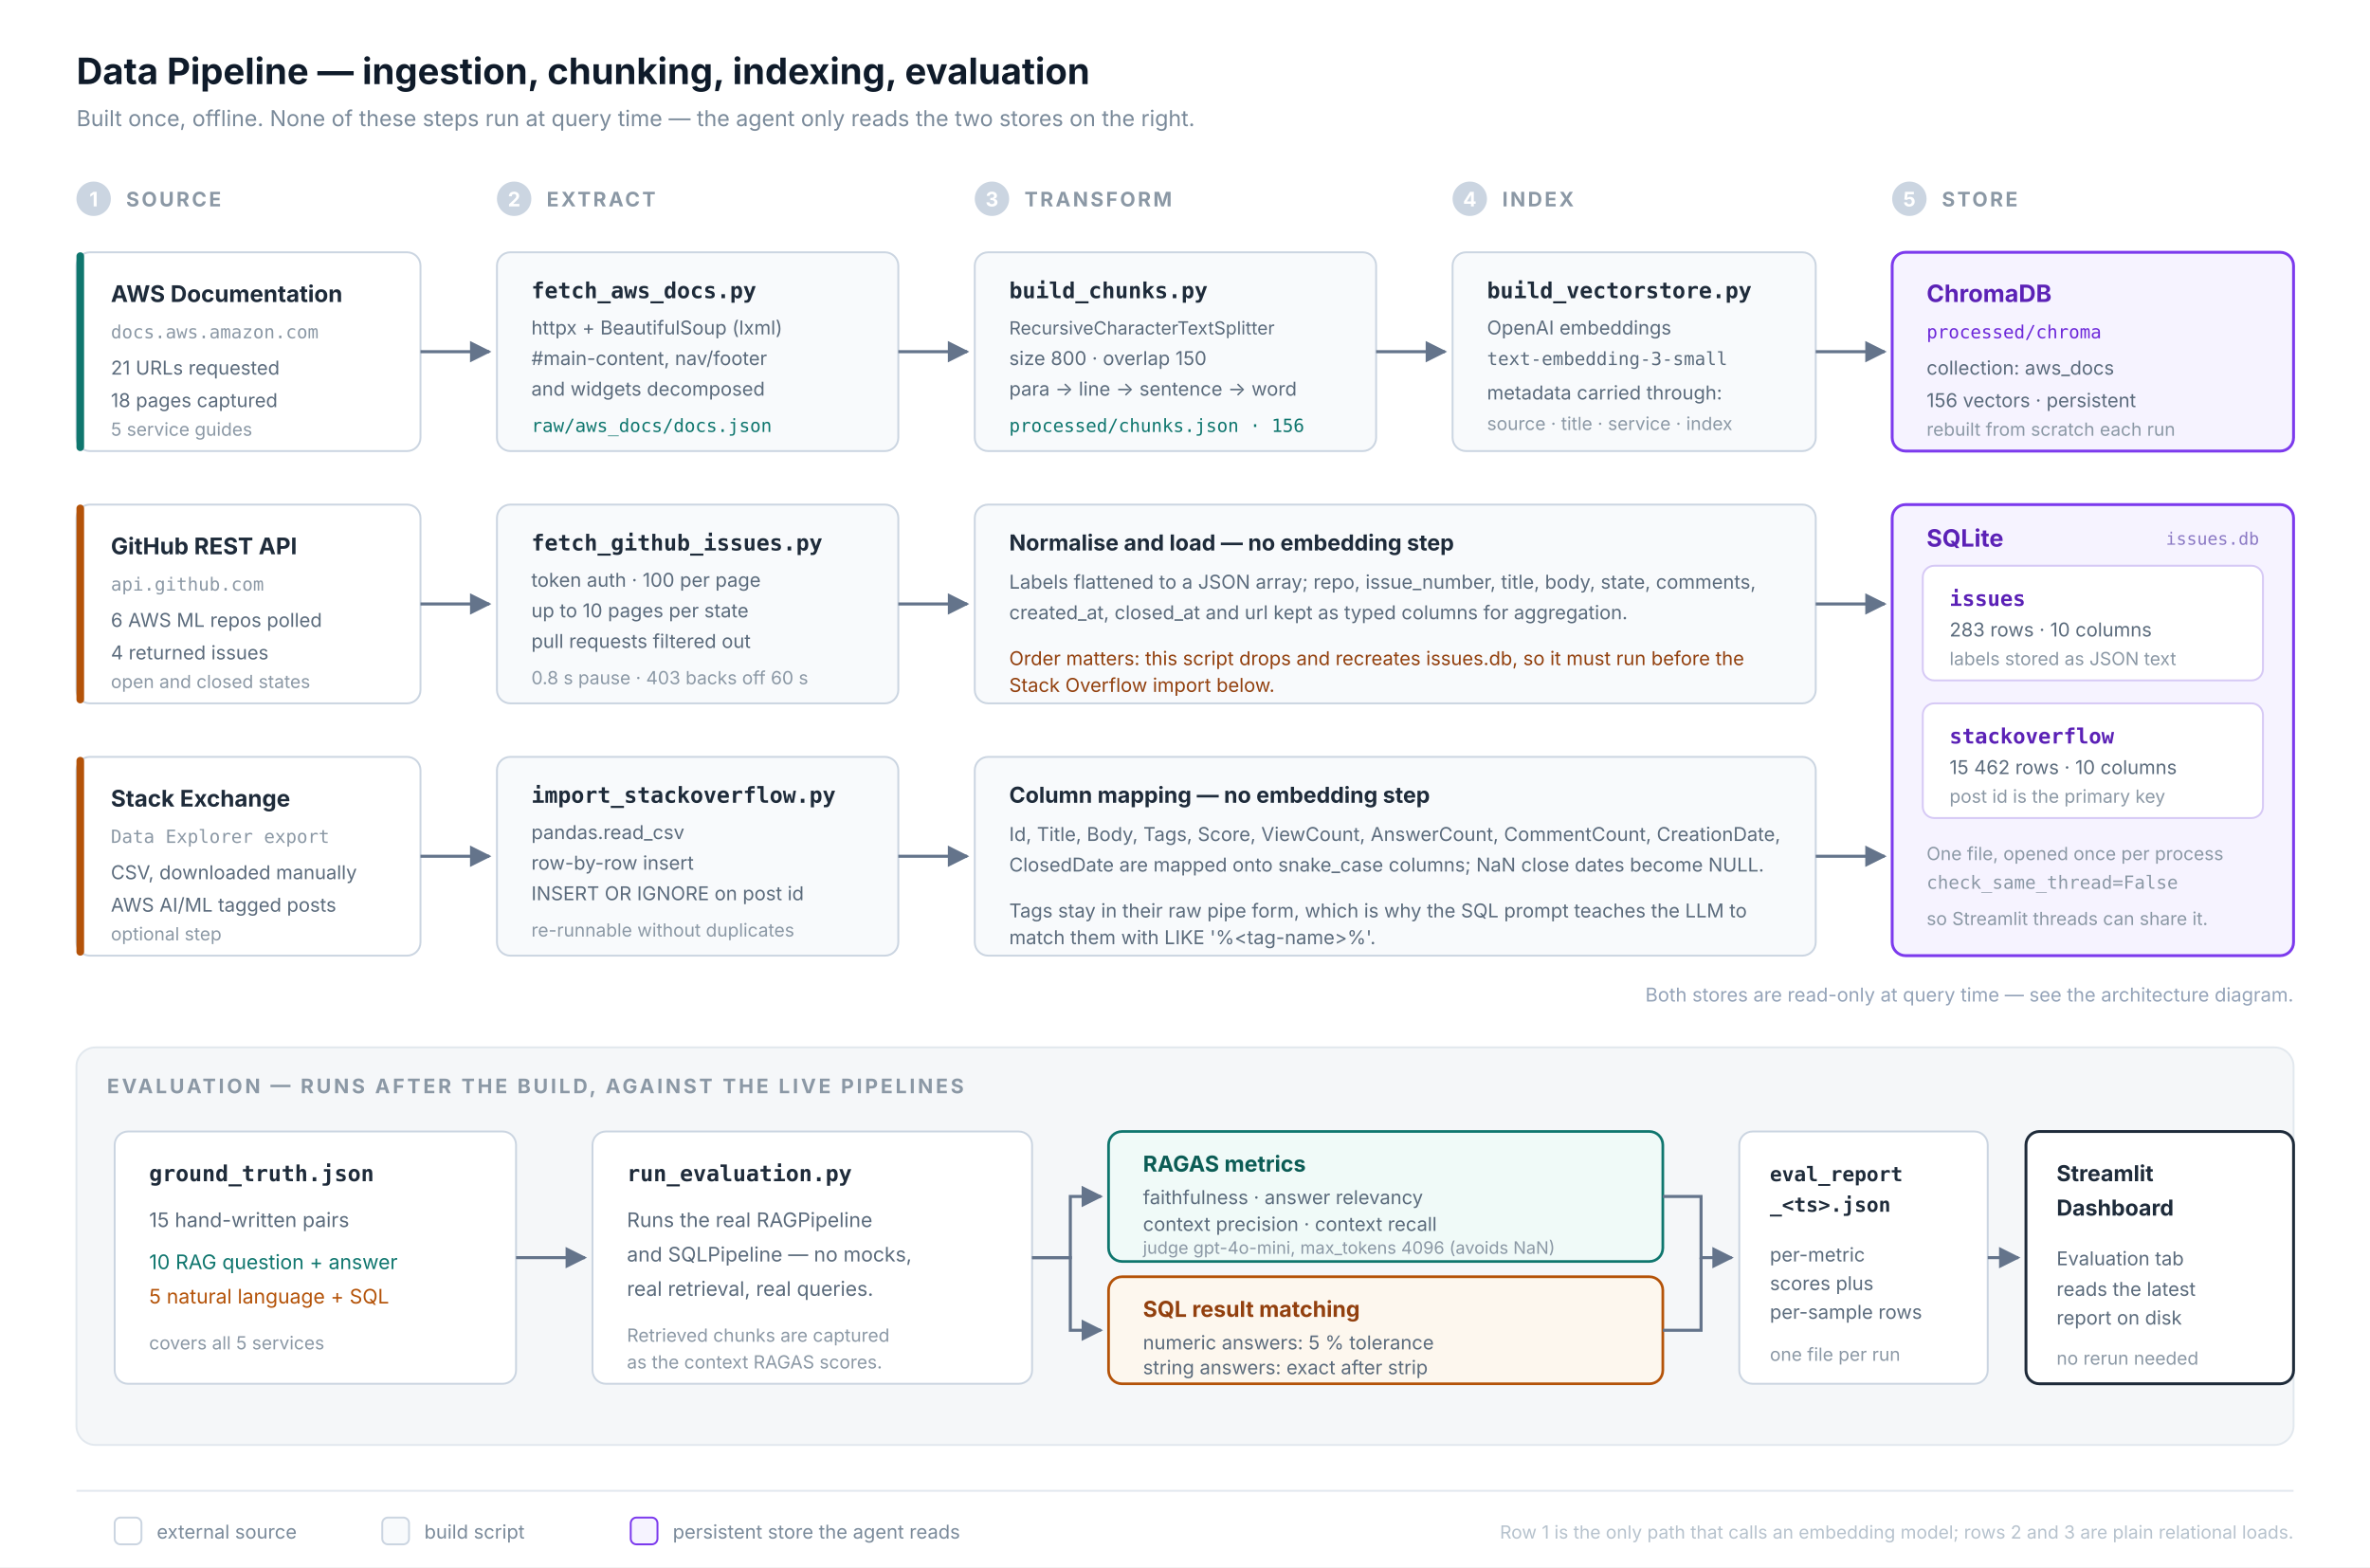
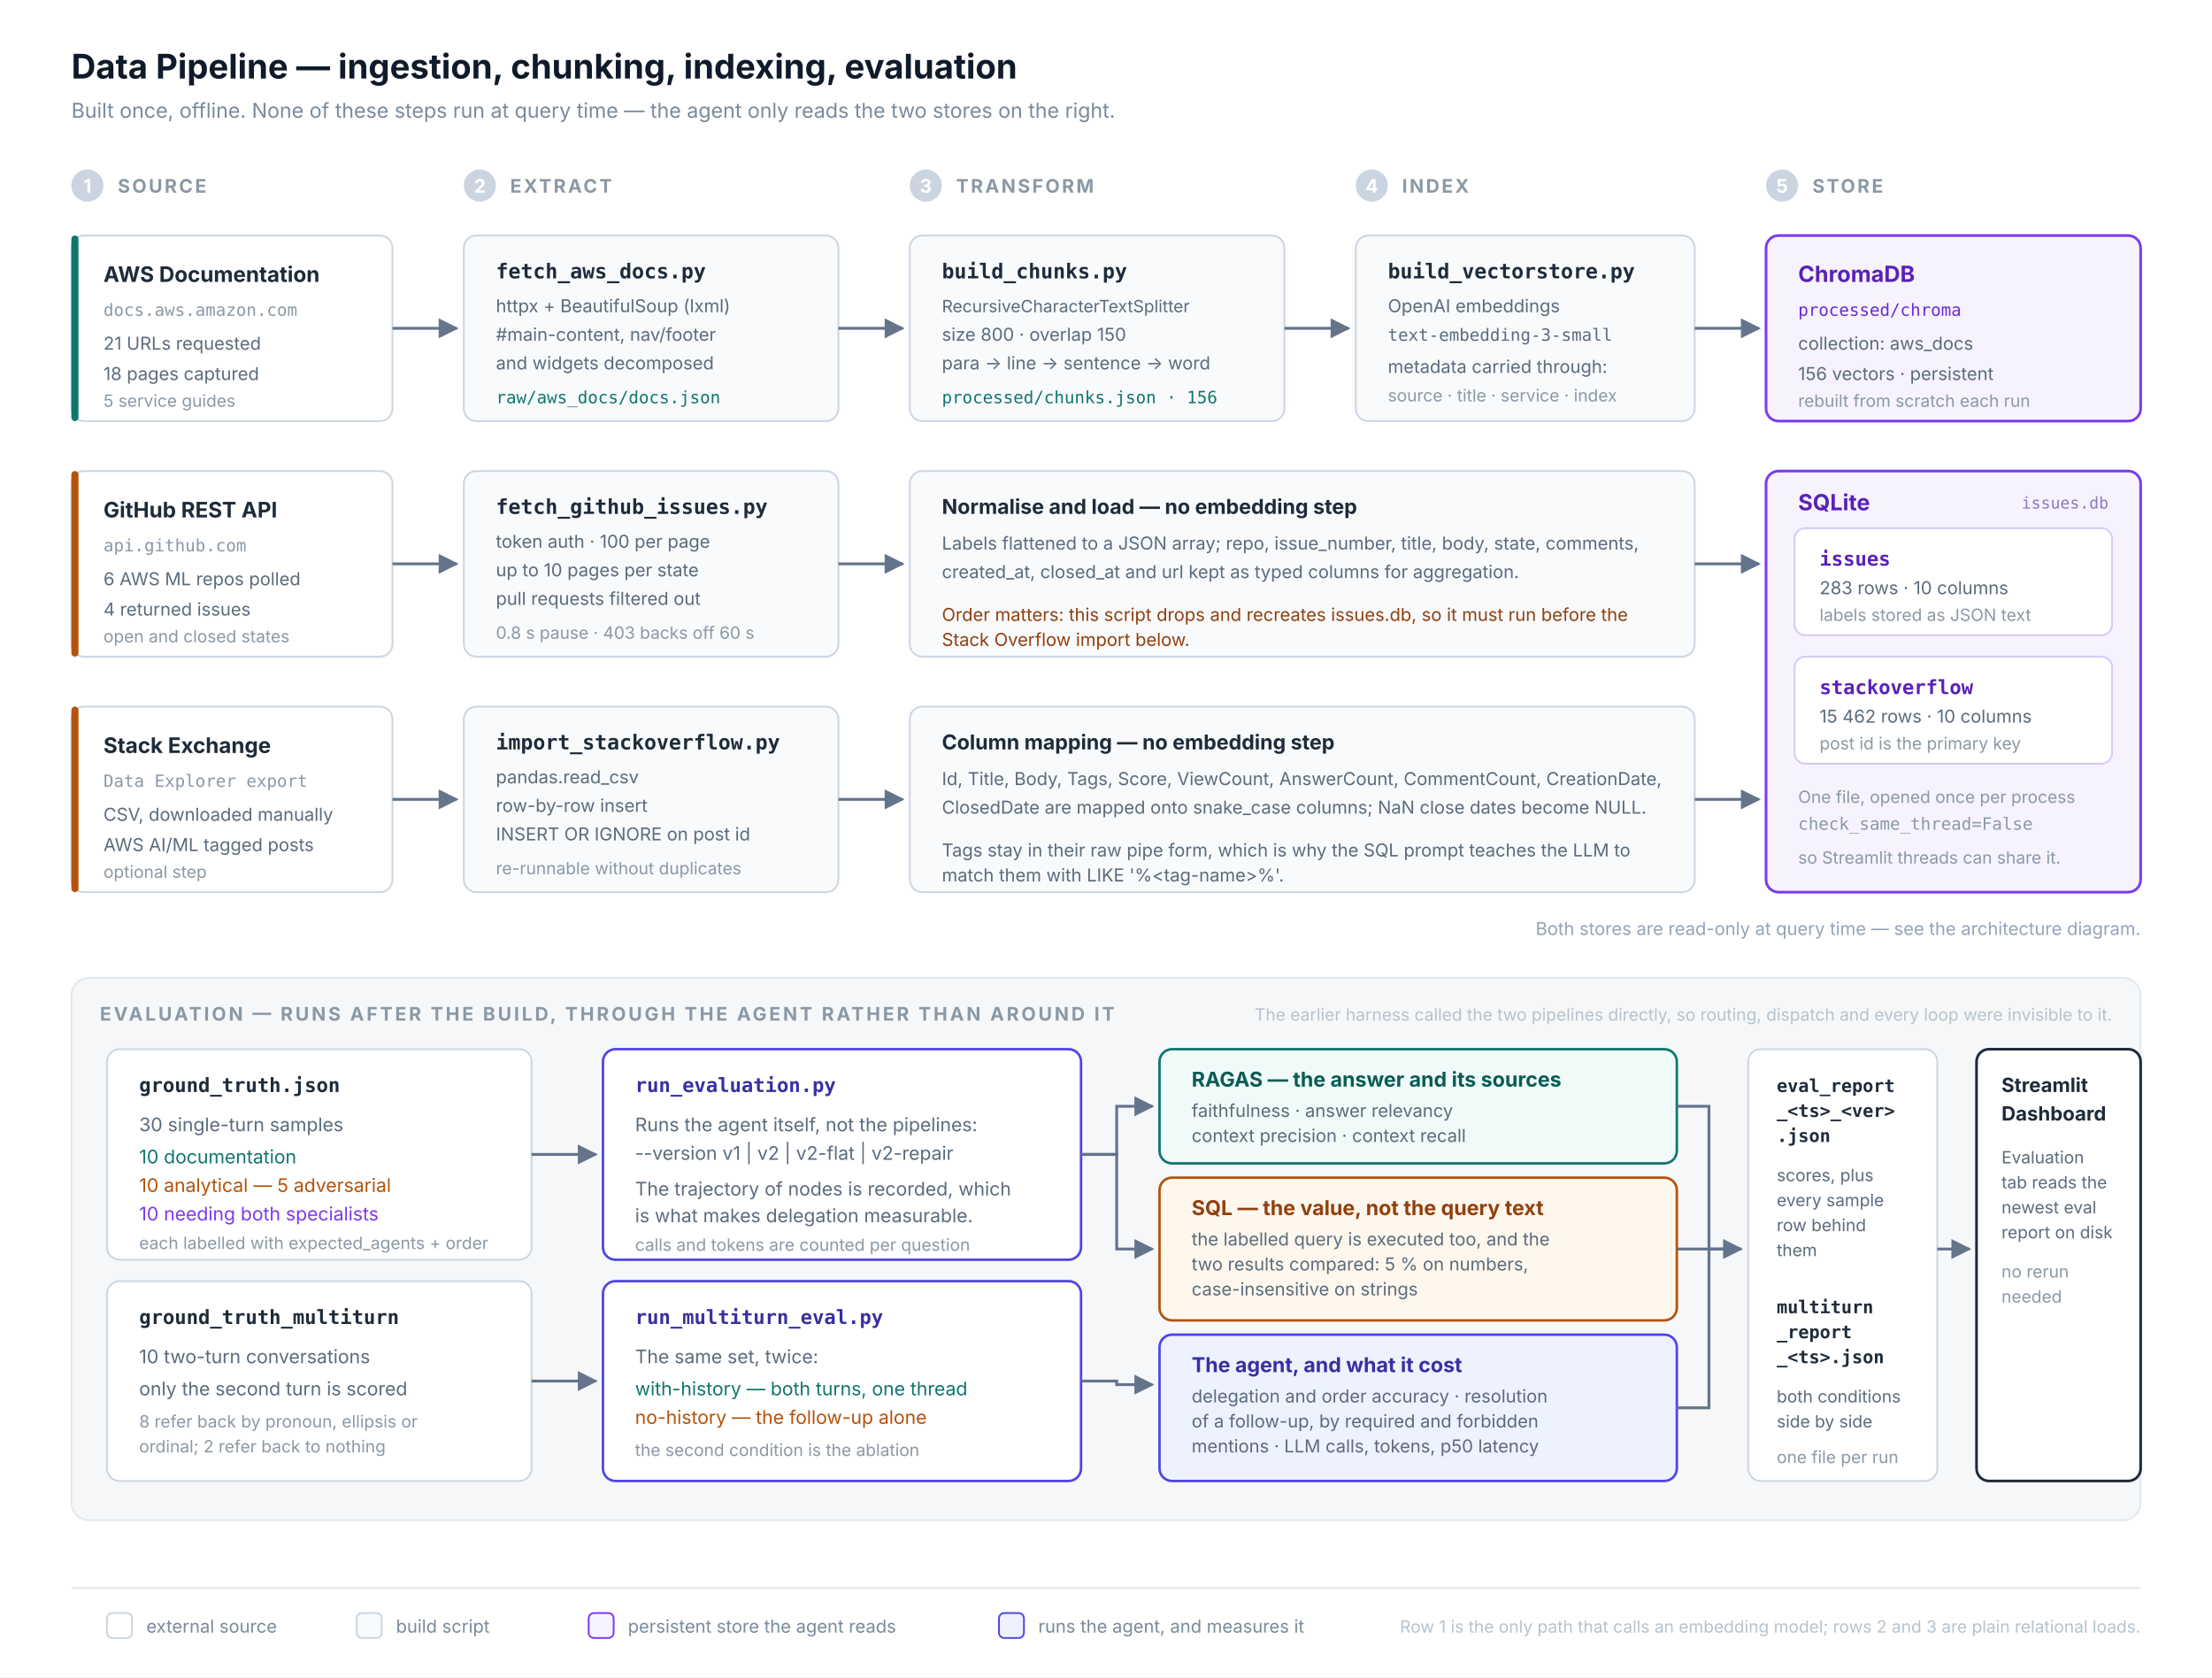
- <svg xmlns="http://www.w3.org/2000/svg" width="1240" height="820" viewBox="0 0 1240 820" font-family="Inter, -apple-system, BlinkMacSystemFont, 'Segoe UI', Helvetica, Arial, sans-serif">
+ <svg xmlns="http://www.w3.org/2000/svg" width="1240" height="940" viewBox="0 0 1240 940" font-family="Inter, -apple-system, BlinkMacSystemFont, 'Segoe UI', Helvetica, Arial, sans-serif">
  <defs>
    <marker id="a" viewBox="0 0 10 10" refX="9" refY="5" markerWidth="7" markerHeight="7" orient="auto-start-reverse">
      <path d="M 0 0 L 10 5 L 0 10 z" fill="#64748B" />
    </marker>
  </defs>
-   <rect width="1240" height="820" fill="#FFFFFF" />
+   <rect width="1240" height="940" fill="#FFFFFF" />
  <text x="40" y="44" font-size="19" font-weight="700" fill="#0F1B2A">Data Pipeline — ingestion, chunking, indexing, evaluation</text>
  <text x="40" y="66" font-size="11.5" fill="#7A8A9A">Built once, offline. None of these steps run at query time — the agent only reads the two stores on the right.</text>
  <circle cx="49" cy="104" r="9" fill="#CBD5E1" />
  <text x="49" y="108" font-size="10.5" font-weight="700" fill="#FFFFFF" text-anchor="middle">1</text>
  <text x="66" y="108" font-size="10.5" font-weight="700" fill="#8B98A5" letter-spacing="1.2">SOURCE</text>
  <circle cx="269" cy="104" r="9" fill="#CBD5E1" />
  <text x="269" y="108" font-size="10.5" font-weight="700" fill="#FFFFFF" text-anchor="middle">2</text>
  <text x="286" y="108" font-size="10.5" font-weight="700" fill="#8B98A5" letter-spacing="1.2">EXTRACT</text>
  <circle cx="519" cy="104" r="9" fill="#CBD5E1" />
  <text x="519" y="108" font-size="10.5" font-weight="700" fill="#FFFFFF" text-anchor="middle">3</text>
  <text x="536" y="108" font-size="10.5" font-weight="700" fill="#8B98A5" letter-spacing="1.2">TRANSFORM</text>
  <circle cx="769" cy="104" r="9" fill="#CBD5E1" />
  <text x="769" y="108" font-size="10.5" font-weight="700" fill="#FFFFFF" text-anchor="middle">4</text>
  <text x="786" y="108" font-size="10.5" font-weight="700" fill="#8B98A5" letter-spacing="1.2">INDEX</text>
  <circle cx="999" cy="104" r="9" fill="#CBD5E1" />
  <text x="999" y="108" font-size="10.5" font-weight="700" fill="#FFFFFF" text-anchor="middle">5</text>
  <text x="1016" y="108" font-size="10.5" font-weight="700" fill="#8B98A5" letter-spacing="1.2">STORE</text>
  <rect x="40" y="132" width="180" height="104" rx="7" fill="#FFFFFF" stroke="#CBD5E1" />
  <rect x="40" y="132" width="4" height="104" rx="2" fill="#0F766E" />
  <text x="58" y="158" font-size="12" font-weight="700" fill="#1E2B3A">AWS Documentation</text>
  <text x="58" y="177" font-size="9.5" fill="#8B98A5" font-family="ui-monospace, SFMono-Regular, Menlo, Consolas, monospace">docs.aws.amazon.com</text>
  <text x="58" y="196" font-size="10" fill="#5B6B7C">21 URLs requested</text>
  <text x="58" y="213" font-size="10" fill="#5B6B7C">18 pages captured</text>
  <text x="58" y="228" font-size="9.5" fill="#8B98A5">5 service guides</text>
  <path d="M 220 184 L 256 184" stroke="#64748B" stroke-width="1.6" marker-end="url(#a)" />
  <rect x="260" y="132" width="210" height="104" rx="7" fill="#F8FAFC" stroke="#CBD5E1" />
  <text x="278" y="156" font-size="11.5" font-weight="700" fill="#1E2B3A" font-family="ui-monospace, SFMono-Regular, Menlo, Consolas, monospace">fetch_aws_docs.py</text>
  <text x="278" y="175" font-size="10" fill="#5B6B7C">httpx + BeautifulSoup (lxml)</text>
  <text x="278" y="191" font-size="10" fill="#5B6B7C">#main-content, nav/footer</text>
  <text x="278" y="207" font-size="10" fill="#5B6B7C">and widgets decomposed</text>
  <text x="278" y="226" font-size="9.5" fill="#0F766E" font-family="ui-monospace, SFMono-Regular, Menlo, Consolas, monospace">raw/aws_docs/docs.json</text>
  <path d="M 470 184 L 506 184" stroke="#64748B" stroke-width="1.6" marker-end="url(#a)" />
  <rect x="510" y="132" width="210" height="104" rx="7" fill="#F8FAFC" stroke="#CBD5E1" />
  <text x="528" y="156" font-size="11.5" font-weight="700" fill="#1E2B3A" font-family="ui-monospace, SFMono-Regular, Menlo, Consolas, monospace">build_chunks.py</text>
  <text x="528" y="175" font-size="9.5" fill="#5B6B7C">RecursiveCharacterTextSplitter</text>
  <text x="528" y="191" font-size="10" fill="#5B6B7C">size 800 · overlap 150</text>
  <text x="528" y="207" font-size="10" fill="#5B6B7C">para → line → sentence → word</text>
  <text x="528" y="226" font-size="9.5" fill="#0F766E" font-family="ui-monospace, SFMono-Regular, Menlo, Consolas, monospace">processed/chunks.json · 156</text>
  <path d="M 720 184 L 756 184" stroke="#64748B" stroke-width="1.6" marker-end="url(#a)" />
  <rect x="760" y="132" width="190" height="104" rx="7" fill="#F8FAFC" stroke="#CBD5E1" />
  <text x="778" y="156" font-size="11.5" font-weight="700" fill="#1E2B3A" font-family="ui-monospace, SFMono-Regular, Menlo, Consolas, monospace">build_vectorstore.py</text>
  <text x="778" y="175" font-size="10" fill="#5B6B7C">OpenAI embeddings</text>
  <text x="778" y="191" font-size="9.5" fill="#5B6B7C" font-family="ui-monospace, SFMono-Regular, Menlo, Consolas, monospace">text-embedding-3-small</text>
  <text x="778" y="209" font-size="10" fill="#5B6B7C">metadata carried through:</text>
  <text x="778" y="225" font-size="9.5" fill="#8B98A5">source · title · service · index</text>
  <path d="M 950 184 L 986 184" stroke="#64748B" stroke-width="1.6" marker-end="url(#a)" />
  <rect x="990" y="132" width="210" height="104" rx="7" fill="#F6F3FF" stroke="#7C3AED" stroke-width="1.5" />
  <text x="1008" y="158" font-size="12.5" font-weight="700" fill="#5B21B6">ChromaDB</text>
  <text x="1008" y="177" font-size="9.5" fill="#6D28D9" font-family="ui-monospace, SFMono-Regular, Menlo, Consolas, monospace">processed/chroma</text>
  <text x="1008" y="196" font-size="10" fill="#5B6B7C">collection: aws_docs</text>
  <text x="1008" y="213" font-size="10" fill="#5B6B7C">156 vectors · persistent</text>
  <text x="1008" y="228" font-size="9.5" fill="#8B98A5">rebuilt from scratch each run</text>
  <rect x="40" y="264" width="180" height="104" rx="7" fill="#FFFFFF" stroke="#CBD5E1" />
  <rect x="40" y="264" width="4" height="104" rx="2" fill="#B45309" />
  <text x="58" y="290" font-size="12" font-weight="700" fill="#1E2B3A">GitHub REST API</text>
  <text x="58" y="309" font-size="9.5" fill="#8B98A5" font-family="ui-monospace, SFMono-Regular, Menlo, Consolas, monospace">api.github.com</text>
  <text x="58" y="328" font-size="10" fill="#5B6B7C">6 AWS ML repos polled</text>
  <text x="58" y="345" font-size="10" fill="#5B6B7C">4 returned issues</text>
  <text x="58" y="360" font-size="9.5" fill="#8B98A5">open and closed states</text>
  <path d="M 220 316 L 256 316" stroke="#64748B" stroke-width="1.6" marker-end="url(#a)" />
  <rect x="260" y="264" width="210" height="104" rx="7" fill="#F8FAFC" stroke="#CBD5E1" />
  <text x="278" y="288" font-size="11.5" font-weight="700" fill="#1E2B3A" font-family="ui-monospace, SFMono-Regular, Menlo, Consolas, monospace">fetch_github_issues.py</text>
  <text x="278" y="307" font-size="10" fill="#5B6B7C">token auth · 100 per page</text>
  <text x="278" y="323" font-size="10" fill="#5B6B7C">up to 10 pages per state</text>
  <text x="278" y="339" font-size="10" fill="#5B6B7C">pull requests filtered out</text>
  <text x="278" y="358" font-size="9.5" fill="#8B98A5">0.8 s pause · 403 backs off 60 s</text>
  <path d="M 470 316 L 506 316" stroke="#64748B" stroke-width="1.6" marker-end="url(#a)" />
  <rect x="510" y="264" width="440" height="104" rx="7" fill="#F8FAFC" stroke="#CBD5E1" />
  <text x="528" y="288" font-size="11.5" font-weight="700" fill="#1E2B3A">Normalise and load — no embedding step</text>
  <text x="528" y="308" font-size="10" fill="#5B6B7C">Labels flattened to a JSON array; repo, issue_number, title, body, state, comments,</text>
  <text x="528" y="324" font-size="10" fill="#5B6B7C">created_at, closed_at and url kept as typed columns for aggregation.</text>
  <text x="528" y="348" font-size="10" fill="#92400E">Order matters: this script drops and recreates issues.db, so it must run before the</text>
  <text x="528" y="362" font-size="10" fill="#92400E">Stack Overflow import below.</text>
  <path d="M 950 316 L 986 316" stroke="#64748B" stroke-width="1.6" marker-end="url(#a)" />
  <rect x="40" y="396" width="180" height="104" rx="7" fill="#FFFFFF" stroke="#CBD5E1" />
  <rect x="40" y="396" width="4" height="104" rx="2" fill="#B45309" />
  <text x="58" y="422" font-size="12" font-weight="700" fill="#1E2B3A">Stack Exchange</text>
  <text x="58" y="441" font-size="9.5" fill="#8B98A5" font-family="ui-monospace, SFMono-Regular, Menlo, Consolas, monospace">Data Explorer export</text>
  <text x="58" y="460" font-size="10" fill="#5B6B7C">CSV, downloaded manually</text>
  <text x="58" y="477" font-size="10" fill="#5B6B7C">AWS AI/ML tagged posts</text>
  <text x="58" y="492" font-size="9.5" fill="#8B98A5">optional step</text>
  <path d="M 220 448 L 256 448" stroke="#64748B" stroke-width="1.6" marker-end="url(#a)" />
  <rect x="260" y="396" width="210" height="104" rx="7" fill="#F8FAFC" stroke="#CBD5E1" />
  <text x="278" y="420" font-size="11.5" font-weight="700" fill="#1E2B3A" font-family="ui-monospace, SFMono-Regular, Menlo, Consolas, monospace">import_stackoverflow.py</text>
  <text x="278" y="439" font-size="10" fill="#5B6B7C">pandas.read_csv</text>
  <text x="278" y="455" font-size="10" fill="#5B6B7C">row-by-row insert</text>
  <text x="278" y="471" font-size="10" fill="#5B6B7C">INSERT OR IGNORE on post id</text>
  <text x="278" y="490" font-size="9.5" fill="#8B98A5">re-runnable without duplicates</text>
  <path d="M 470 448 L 506 448" stroke="#64748B" stroke-width="1.6" marker-end="url(#a)" />
  <rect x="510" y="396" width="440" height="104" rx="7" fill="#F8FAFC" stroke="#CBD5E1" />
  <text x="528" y="420" font-size="11.5" font-weight="700" fill="#1E2B3A">Column mapping — no embedding step</text>
  <text x="528" y="440" font-size="10" fill="#5B6B7C">Id, Title, Body, Tags, Score, ViewCount, AnswerCount, CommentCount, CreationDate,</text>
  <text x="528" y="456" font-size="10" fill="#5B6B7C">ClosedDate are mapped onto snake_case columns; NaN close dates become NULL.</text>
  <text x="528" y="480" font-size="10" fill="#5B6B7C">Tags stay in their raw pipe form, which is why the SQL prompt teaches the LLM to</text>
  <text x="528" y="494" font-size="10" fill="#5B6B7C">match them with LIKE '%&lt;tag-name&gt;%'.</text>
  <path d="M 950 448 L 986 448" stroke="#64748B" stroke-width="1.6" marker-end="url(#a)" />
  <rect x="990" y="264" width="210" height="236" rx="7" fill="#F6F3FF" stroke="#7C3AED" stroke-width="1.5" />
  <text x="1008" y="286" font-size="12.5" font-weight="700" fill="#5B21B6">SQLite</text>
  <text x="1182" y="285" font-size="9" fill="#8B79C4" text-anchor="end" font-family="ui-monospace, SFMono-Regular, Menlo, Consolas, monospace">issues.db</text>
  <rect x="1006" y="296" width="178" height="60" rx="6" fill="#FFFFFF" stroke="#D6C9F5" />
  <text x="1020" y="317" font-size="11" font-weight="700" fill="#5B21B6" font-family="ui-monospace, SFMono-Regular, Menlo, Consolas, monospace">issues</text>
  <text x="1020" y="333" font-size="10" fill="#5B6B7C">283 rows · 10 columns</text>
  <text x="1020" y="348" font-size="9.5" fill="#8B98A5">labels stored as JSON text</text>
  <rect x="1006" y="368" width="178" height="60" rx="6" fill="#FFFFFF" stroke="#D6C9F5" />
  <text x="1020" y="389" font-size="11" font-weight="700" fill="#5B21B6" font-family="ui-monospace, SFMono-Regular, Menlo, Consolas, monospace">stackoverflow</text>
  <text x="1020" y="405" font-size="10" fill="#5B6B7C">15 462 rows · 10 columns</text>
  <text x="1020" y="420" font-size="9.5" fill="#8B98A5">post id is the primary key</text>
  <text x="1008" y="450" font-size="9.5" fill="#8B98A5">One file, opened once per process</text>
  <text x="1008" y="465" font-size="9.5" fill="#8B98A5" font-family="ui-monospace, SFMono-Regular, Menlo, Consolas, monospace">check_same_thread=False</text>
  <text x="1008" y="484" font-size="9.5" fill="#8B98A5">so Streamlit threads can share it.</text>
  <text x="1200" y="524" font-size="10" fill="#94A3B8" text-anchor="end">Both stores are read-only at query time — see the architecture diagram.</text>
-   <rect x="40" y="548" width="1160" height="208" rx="10" fill="#F5F7F9" stroke="#E2E8EE" />
-   <text x="56" y="572" font-size="10.5" font-weight="700" fill="#8B98A5" letter-spacing="1.4">EVALUATION — RUNS AFTER THE BUILD, AGAINST THE LIVE PIPELINES</text>
-   <rect x="60" y="592" width="210" height="132" rx="7" fill="#FFFFFF" stroke="#CBD5E1" />
-   <text x="78" y="618" font-size="11.5" font-weight="700" fill="#1E2B3A" font-family="ui-monospace, SFMono-Regular, Menlo, Consolas, monospace">ground_truth.json</text>
-   <text x="78" y="642" font-size="10.5" fill="#5B6B7C">15 hand-written pairs</text>
-   <text x="78" y="664" font-size="10.5" fill="#0F766E">10 RAG question + answer</text>
-   <text x="78" y="682" font-size="10.5" fill="#B45309">5 natural language + SQL</text>
-   <text x="78" y="706" font-size="9.5" fill="#8B98A5">covers all 5 services</text>
-   <path d="M 270 658 L 306 658" stroke="#64748B" stroke-width="1.6" marker-end="url(#a)" />
-   <rect x="310" y="592" width="230" height="132" rx="7" fill="#FFFFFF" stroke="#CBD5E1" />
-   <text x="328" y="618" font-size="11.5" font-weight="700" fill="#1E2B3A" font-family="ui-monospace, SFMono-Regular, Menlo, Consolas, monospace">run_evaluation.py</text>
-   <text x="328" y="642" font-size="10.5" fill="#5B6B7C">Runs the real RAGPipeline</text>
-   <text x="328" y="660" font-size="10.5" fill="#5B6B7C">and SQLPipeline — no mocks,</text>
-   <text x="328" y="678" font-size="10.5" fill="#5B6B7C">real retrieval, real queries.</text>
-   <text x="328" y="702" font-size="9.5" fill="#8B98A5">Retrieved chunks are captured</text>
-   <text x="328" y="716" font-size="9.5" fill="#8B98A5">as the context RAGAS scores.</text>
-   <path d="M 540 658 L 560 658 L 560 626 L 576 626" stroke="#64748B" stroke-width="1.6" fill="none" marker-end="url(#a)" />
-   <path d="M 540 658 L 560 658 L 560 696 L 576 696" stroke="#64748B" stroke-width="1.6" fill="none" marker-end="url(#a)" />
-   <rect x="580" y="592" width="290" height="68" rx="7" fill="#F0FAF8" stroke="#0F766E" stroke-width="1.4" />
-   <text x="598" y="613" font-size="11.5" font-weight="700" fill="#0B5C55">RAGAS metrics</text>
-   <text x="598" y="630" font-size="10" fill="#5B6B7C">faithfulness · answer relevancy</text>
-   <text x="598" y="644" font-size="10" fill="#5B6B7C">context precision · context recall</text>
-   <text x="598" y="656" font-size="9" fill="#8B98A5">judge gpt-4o-mini, max_tokens 4096 (avoids NaN)</text>
-   <rect x="580" y="668" width="290" height="56" rx="7" fill="#FDF7EE" stroke="#B45309" stroke-width="1.4" />
-   <text x="598" y="689" font-size="11.5" font-weight="700" fill="#92400E">SQL result matching</text>
-   <text x="598" y="706" font-size="10" fill="#5B6B7C">numeric answers: 5 % tolerance</text>
-   <text x="598" y="719" font-size="10" fill="#5B6B7C">string answers: exact after strip</text>
-   <path d="M 870 626 L 890 626 L 890 658 L 906 658" stroke="#64748B" stroke-width="1.6" fill="none" marker-end="url(#a)" />
-   <path d="M 870 696 L 890 696 L 890 658" stroke="#64748B" stroke-width="1.6" fill="none" />
-   <rect x="910" y="592" width="130" height="132" rx="7" fill="#FFFFFF" stroke="#CBD5E1" />
-   <text x="926" y="618" font-size="10.5" font-weight="700" fill="#1E2B3A" font-family="ui-monospace, SFMono-Regular, Menlo, Consolas, monospace">eval_report</text>
-   <text x="926" y="634" font-size="10.5" font-weight="700" fill="#1E2B3A" font-family="ui-monospace, SFMono-Regular, Menlo, Consolas, monospace">_&lt;ts&gt;.json</text>
-   <text x="926" y="660" font-size="10" fill="#5B6B7C">per-metric</text>
-   <text x="926" y="675" font-size="10" fill="#5B6B7C">scores plus</text>
-   <text x="926" y="690" font-size="10" fill="#5B6B7C">per-sample rows</text>
-   <text x="926" y="712" font-size="9.5" fill="#8B98A5">one file per run</text>
-   <path d="M 1040 658 L 1056 658" stroke="#64748B" stroke-width="1.6" marker-end="url(#a)" />
-   <rect x="1060" y="592" width="140" height="132" rx="7" fill="#FFFFFF" stroke="#1E2B3A" stroke-width="1.5" />
-   <text x="1076" y="618" font-size="11.5" font-weight="700" fill="#1E2B3A">Streamlit</text>
-   <text x="1076" y="636" font-size="11.5" font-weight="700" fill="#1E2B3A">Dashboard</text>
-   <text x="1076" y="662" font-size="10" fill="#5B6B7C">Evaluation tab</text>
-   <text x="1076" y="678" font-size="10" fill="#5B6B7C">reads the latest</text>
-   <text x="1076" y="693" font-size="10" fill="#5B6B7C">report on disk</text>
-   <text x="1076" y="714" font-size="9.5" fill="#8B98A5">no rerun needed</text>
-   <path d="M 40 780 L 1200 780" stroke="#E2E8EE" />
-   <rect x="60" y="794" width="14" height="14" rx="3" fill="#FFFFFF" stroke="#CBD5E1" />
-   <text x="82" y="805" font-size="10" fill="#7A8A9A">external source</text>
-   <rect x="200" y="794" width="14" height="14" rx="3" fill="#F8FAFC" stroke="#CBD5E1" />
-   <text x="222" y="805" font-size="10" fill="#7A8A9A">build script</text>
-   <rect x="330" y="794" width="14" height="14" rx="3" fill="#F6F3FF" stroke="#7C3AED" />
-   <text x="352" y="805" font-size="10" fill="#7A8A9A">persistent store the agent reads</text>
-   <text x="1200" y="805" font-size="9.5" fill="#B6C2CD" text-anchor="end">Row 1 is the only path that calls an embedding model; rows 2 and 3 are plain relational loads.</text>
+   <rect x="40" y="548" width="1160" height="304" rx="10" fill="#F5F7F9" stroke="#E2E8EE" />
+   <text x="56" y="572" font-size="10.5" font-weight="700" fill="#8B98A5" letter-spacing="1.4">EVALUATION — RUNS AFTER THE BUILD, THROUGH THE AGENT RATHER THAN AROUND IT</text>
+   <text x="1184" y="572" font-size="9.5" fill="#B6C2CD" text-anchor="end">The earlier harness called the two pipelines directly, so routing, dispatch and every loop were invisible to it.</text>
+   <rect x="60" y="588" width="238" height="118" rx="7" fill="#FFFFFF" stroke="#CBD5E1" />
+   <text x="78" y="612" font-size="11" font-weight="700" fill="#1E2B3A" font-family="ui-monospace, SFMono-Regular, Menlo, Consolas, monospace">ground_truth.json</text>
+   <text x="78" y="634" font-size="10.5" fill="#5B6B7C">30 single-turn samples</text>
+   <text x="78" y="652" font-size="10.5" fill="#0F766E">10 documentation</text>
+   <text x="78" y="668" font-size="10.5" fill="#B45309">10 analytical — 5 adversarial</text>
+   <text x="78" y="684" font-size="10.5" fill="#7C3AED">10 needing both specialists</text>
+   <text x="78" y="700" font-size="9.5" fill="#8B98A5">each labelled with expected_agents + order</text>
+   <rect x="60" y="718" width="238" height="112" rx="7" fill="#FFFFFF" stroke="#CBD5E1" />
+   <text x="78" y="742" font-size="11" font-weight="700" fill="#1E2B3A" font-family="ui-monospace, SFMono-Regular, Menlo, Consolas, monospace">ground_truth_multiturn</text>
+   <text x="78" y="764" font-size="10.5" fill="#5B6B7C">10 two-turn conversations</text>
+   <text x="78" y="782" font-size="10.5" fill="#5B6B7C">only the second turn is scored</text>
+   <text x="78" y="800" font-size="9.5" fill="#8B98A5">8 refer back by pronoun, ellipsis or</text>
+   <text x="78" y="814" font-size="9.5" fill="#8B98A5">ordinal; 2 refer back to nothing</text>
+   <path d="M 298 647 L 334 647" stroke="#64748B" stroke-width="1.6" marker-end="url(#a)" />
+   <path d="M 298 774 L 334 774" stroke="#64748B" stroke-width="1.6" marker-end="url(#a)" />
+   <rect x="338" y="588" width="268" height="118" rx="7" fill="#FFFFFF" stroke="#4F46E5" stroke-width="1.4" />
+   <text x="356" y="612" font-size="11" font-weight="700" fill="#3730A3" font-family="ui-monospace, SFMono-Regular, Menlo, Consolas, monospace">run_evaluation.py</text>
+   <text x="356" y="634" font-size="10.5" fill="#5B6B7C">Runs the agent itself, not the pipelines:</text>
+   <text x="356" y="650" font-size="10.5" fill="#5B6B7C">--version v1 | v2 | v2-flat | v2-repair</text>
+   <text x="356" y="670" font-size="10.5" fill="#5B6B7C">The trajectory of nodes is recorded, which</text>
+   <text x="356" y="685" font-size="10.5" fill="#5B6B7C">is what makes delegation measurable.</text>
+   <text x="356" y="701" font-size="9.5" fill="#8B98A5">calls and tokens are counted per question</text>
+   <rect x="338" y="718" width="268" height="112" rx="7" fill="#FFFFFF" stroke="#4F46E5" stroke-width="1.4" />
+   <text x="356" y="742" font-size="11" font-weight="700" fill="#3730A3" font-family="ui-monospace, SFMono-Regular, Menlo, Consolas, monospace">run_multiturn_eval.py</text>
+   <text x="356" y="764" font-size="10.5" fill="#5B6B7C">The same set, twice:</text>
+   <text x="356" y="782" font-size="10.5" fill="#0F766E">with-history — both turns, one thread</text>
+   <text x="356" y="798" font-size="10.5" fill="#B45309">no-history — the follow-up alone</text>
+   <text x="356" y="816" font-size="9.5" fill="#8B98A5">the second condition is the ablation</text>
+   <path d="M 606 647 L 626 647 L 626 620 L 646 620" stroke="#64748B" stroke-width="1.6" fill="none" marker-end="url(#a)" />
+   <path d="M 606 647 L 626 647 L 626 700 L 646 700" stroke="#64748B" stroke-width="1.6" fill="none" marker-end="url(#a)" />
+   <path d="M 606 774 L 626 774 L 626 776 L 646 776" stroke="#64748B" stroke-width="1.6" fill="none" marker-end="url(#a)" />
+   <rect x="650" y="588" width="290" height="64" rx="7" fill="#F0FAF8" stroke="#0F766E" stroke-width="1.4" />
+   <text x="668" y="609" font-size="11.5" font-weight="700" fill="#0B5C55">RAGAS — the answer and its sources</text>
+   <text x="668" y="626" font-size="10" fill="#5B6B7C">faithfulness · answer relevancy</text>
+   <text x="668" y="640" font-size="10" fill="#5B6B7C">context precision · context recall</text>
+   <rect x="650" y="660" width="290" height="80" rx="7" fill="#FDF7EE" stroke="#B45309" stroke-width="1.4" />
+   <text x="668" y="681" font-size="11.5" font-weight="700" fill="#92400E">SQL — the value, not the query text</text>
+   <text x="668" y="698" font-size="10" fill="#5B6B7C">the labelled query is executed too, and the</text>
+   <text x="668" y="712" font-size="10" fill="#5B6B7C">two results compared: 5 % on numbers,</text>
+   <text x="668" y="726" font-size="10" fill="#5B6B7C">case-insensitive on strings</text>
+   <rect x="650" y="748" width="290" height="82" rx="7" fill="#EEF2FF" stroke="#4F46E5" stroke-width="1.4" />
+   <text x="668" y="769" font-size="11.5" font-weight="700" fill="#3730A3">The agent, and what it cost</text>
+   <text x="668" y="786" font-size="10" fill="#5B6B7C">delegation and order accuracy · resolution</text>
+   <text x="668" y="800" font-size="10" fill="#5B6B7C">of a follow-up, by required and forbidden</text>
+   <text x="668" y="814" font-size="10" fill="#5B6B7C">mentions · LLM calls, tokens, p50 latency</text>
+   <path d="M 940 620 L 958 620 L 958 700 L 976 700" stroke="#64748B" stroke-width="1.6" fill="none" marker-end="url(#a)" />
+   <path d="M 940 700 L 976 700" stroke="#64748B" stroke-width="1.6" fill="none" />
+   <path d="M 940 789 L 958 789 L 958 700" stroke="#64748B" stroke-width="1.6" fill="none" />
+   <rect x="980" y="588" width="106" height="242" rx="7" fill="#FFFFFF" stroke="#CBD5E1" />
+   <text x="996" y="612" font-size="10" font-weight="700" fill="#1E2B3A" font-family="ui-monospace, SFMono-Regular, Menlo, Consolas, monospace">eval_report</text>
+   <text x="996" y="626" font-size="10" font-weight="700" fill="#1E2B3A" font-family="ui-monospace, SFMono-Regular, Menlo, Consolas, monospace">_&lt;ts&gt;_&lt;ver&gt;</text>
+   <text x="996" y="640" font-size="10" font-weight="700" fill="#1E2B3A" font-family="ui-monospace, SFMono-Regular, Menlo, Consolas, monospace">.json</text>
+   <text x="996" y="662" font-size="9.5" fill="#5B6B7C">scores, plus</text>
+   <text x="996" y="676" font-size="9.5" fill="#5B6B7C">every sample</text>
+   <text x="996" y="690" font-size="9.5" fill="#5B6B7C">row behind</text>
+   <text x="996" y="704" font-size="9.5" fill="#5B6B7C">them</text>
+   <text x="996" y="736" font-size="10" font-weight="700" fill="#1E2B3A" font-family="ui-monospace, SFMono-Regular, Menlo, Consolas, monospace">multiturn</text>
+   <text x="996" y="750" font-size="10" font-weight="700" fill="#1E2B3A" font-family="ui-monospace, SFMono-Regular, Menlo, Consolas, monospace">_report</text>
+   <text x="996" y="764" font-size="10" font-weight="700" fill="#1E2B3A" font-family="ui-monospace, SFMono-Regular, Menlo, Consolas, monospace">_&lt;ts&gt;.json</text>
+   <text x="996" y="786" font-size="9.5" fill="#5B6B7C">both conditions</text>
+   <text x="996" y="800" font-size="9.5" fill="#5B6B7C">side by side</text>
+   <text x="996" y="820" font-size="9.5" fill="#8B98A5">one file per run</text>
+   <path d="M 1086 700 L 1104 700" stroke="#64748B" stroke-width="1.6" marker-end="url(#a)" />
+   <rect x="1108" y="588" width="92" height="242" rx="7" fill="#FFFFFF" stroke="#1E2B3A" stroke-width="1.5" />
+   <text x="1122" y="612" font-size="11" font-weight="700" fill="#1E2B3A">Streamlit</text>
+   <text x="1122" y="628" font-size="11" font-weight="700" fill="#1E2B3A">Dashboard</text>
+   <text x="1122" y="652" font-size="9.5" fill="#5B6B7C">Evaluation</text>
+   <text x="1122" y="666" font-size="9.5" fill="#5B6B7C">tab reads the</text>
+   <text x="1122" y="680" font-size="9.5" fill="#5B6B7C">newest eval</text>
+   <text x="1122" y="694" font-size="9.5" fill="#5B6B7C">report on disk</text>
+   <text x="1122" y="716" font-size="9.5" fill="#8B98A5">no rerun</text>
+   <text x="1122" y="730" font-size="9.5" fill="#8B98A5">needed</text>
+   <path d="M 40 890 L 1200 890" stroke="#E2E8EE" />
+   <rect x="60" y="904" width="14" height="14" rx="3" fill="#FFFFFF" stroke="#CBD5E1" />
+   <text x="82" y="915" font-size="10" fill="#7A8A9A">external source</text>
+   <rect x="200" y="904" width="14" height="14" rx="3" fill="#F8FAFC" stroke="#CBD5E1" />
+   <text x="222" y="915" font-size="10" fill="#7A8A9A">build script</text>
+   <rect x="330" y="904" width="14" height="14" rx="3" fill="#F6F3FF" stroke="#7C3AED" />
+   <text x="352" y="915" font-size="10" fill="#7A8A9A">persistent store the agent reads</text>
+   <rect x="560" y="904" width="14" height="14" rx="3" fill="#EEF2FF" stroke="#4F46E5" />
+   <text x="582" y="915" font-size="10" fill="#7A8A9A">runs the agent, and measures it</text>
+   <text x="1200" y="915" font-size="9.5" fill="#B6C2CD" text-anchor="end">Row 1 is the only path that calls an embedding model; rows 2 and 3 are plain relational loads.</text>
</svg>
